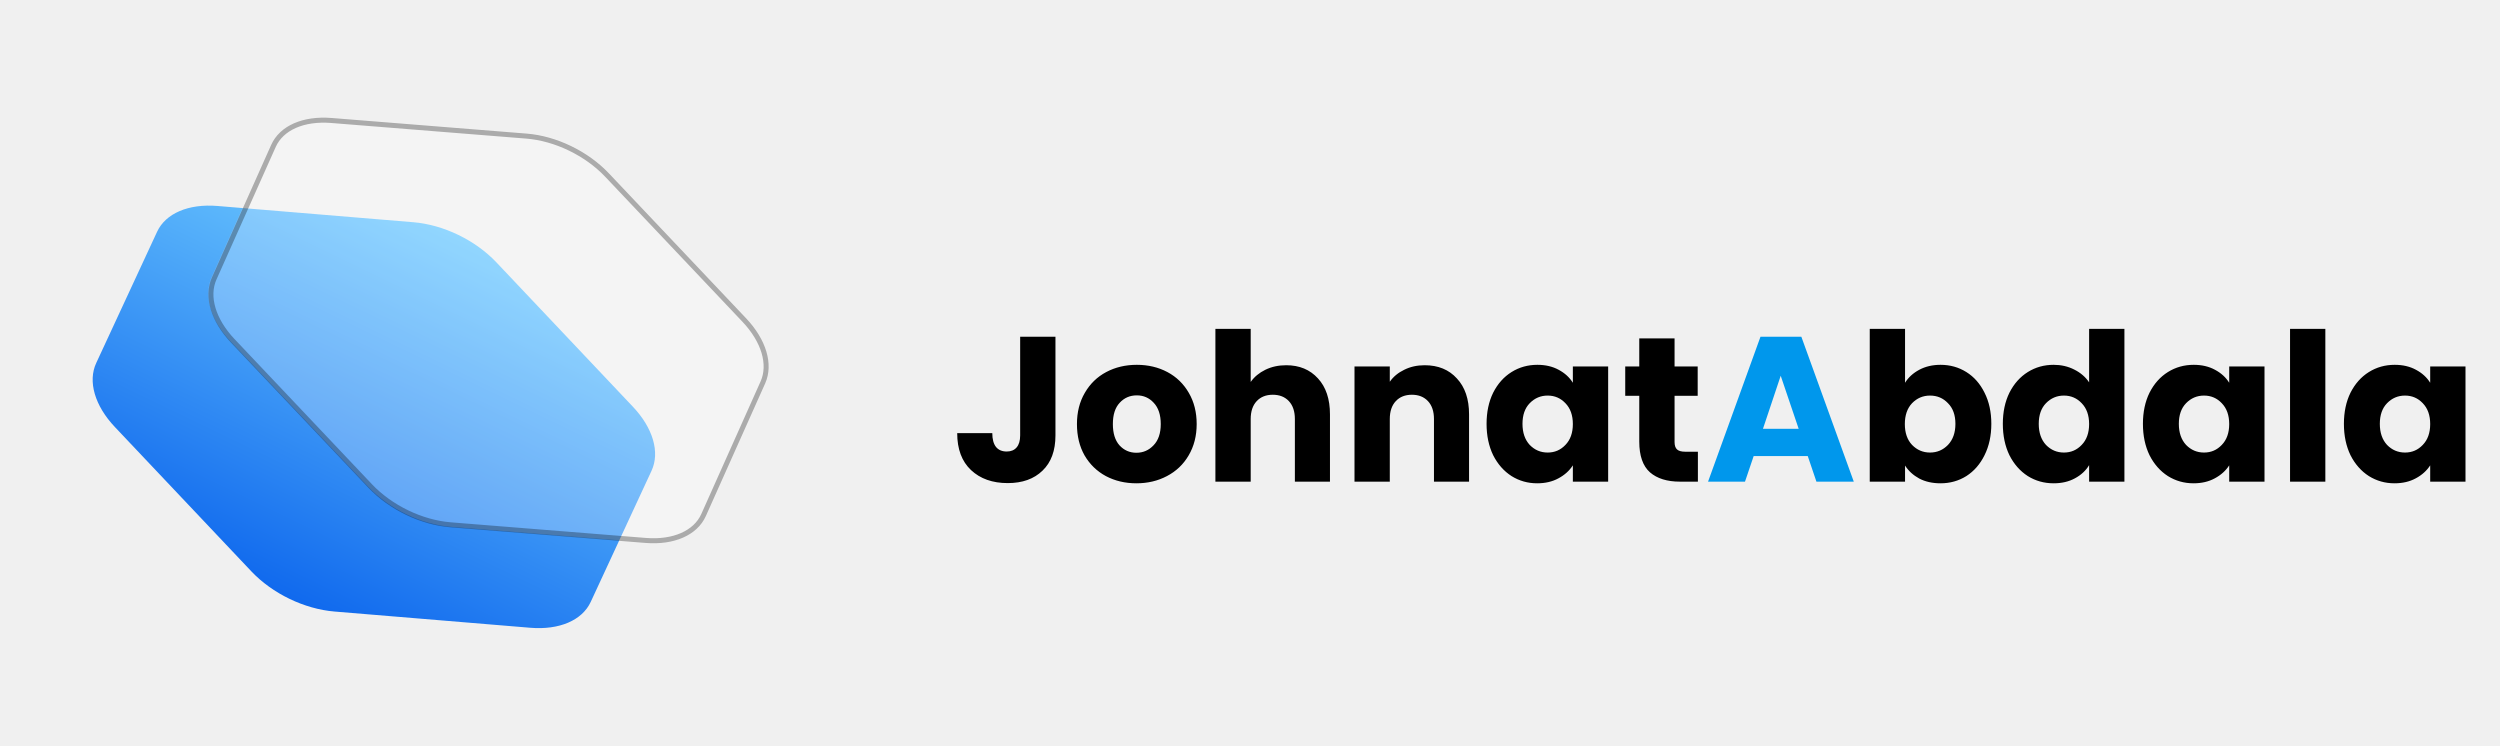
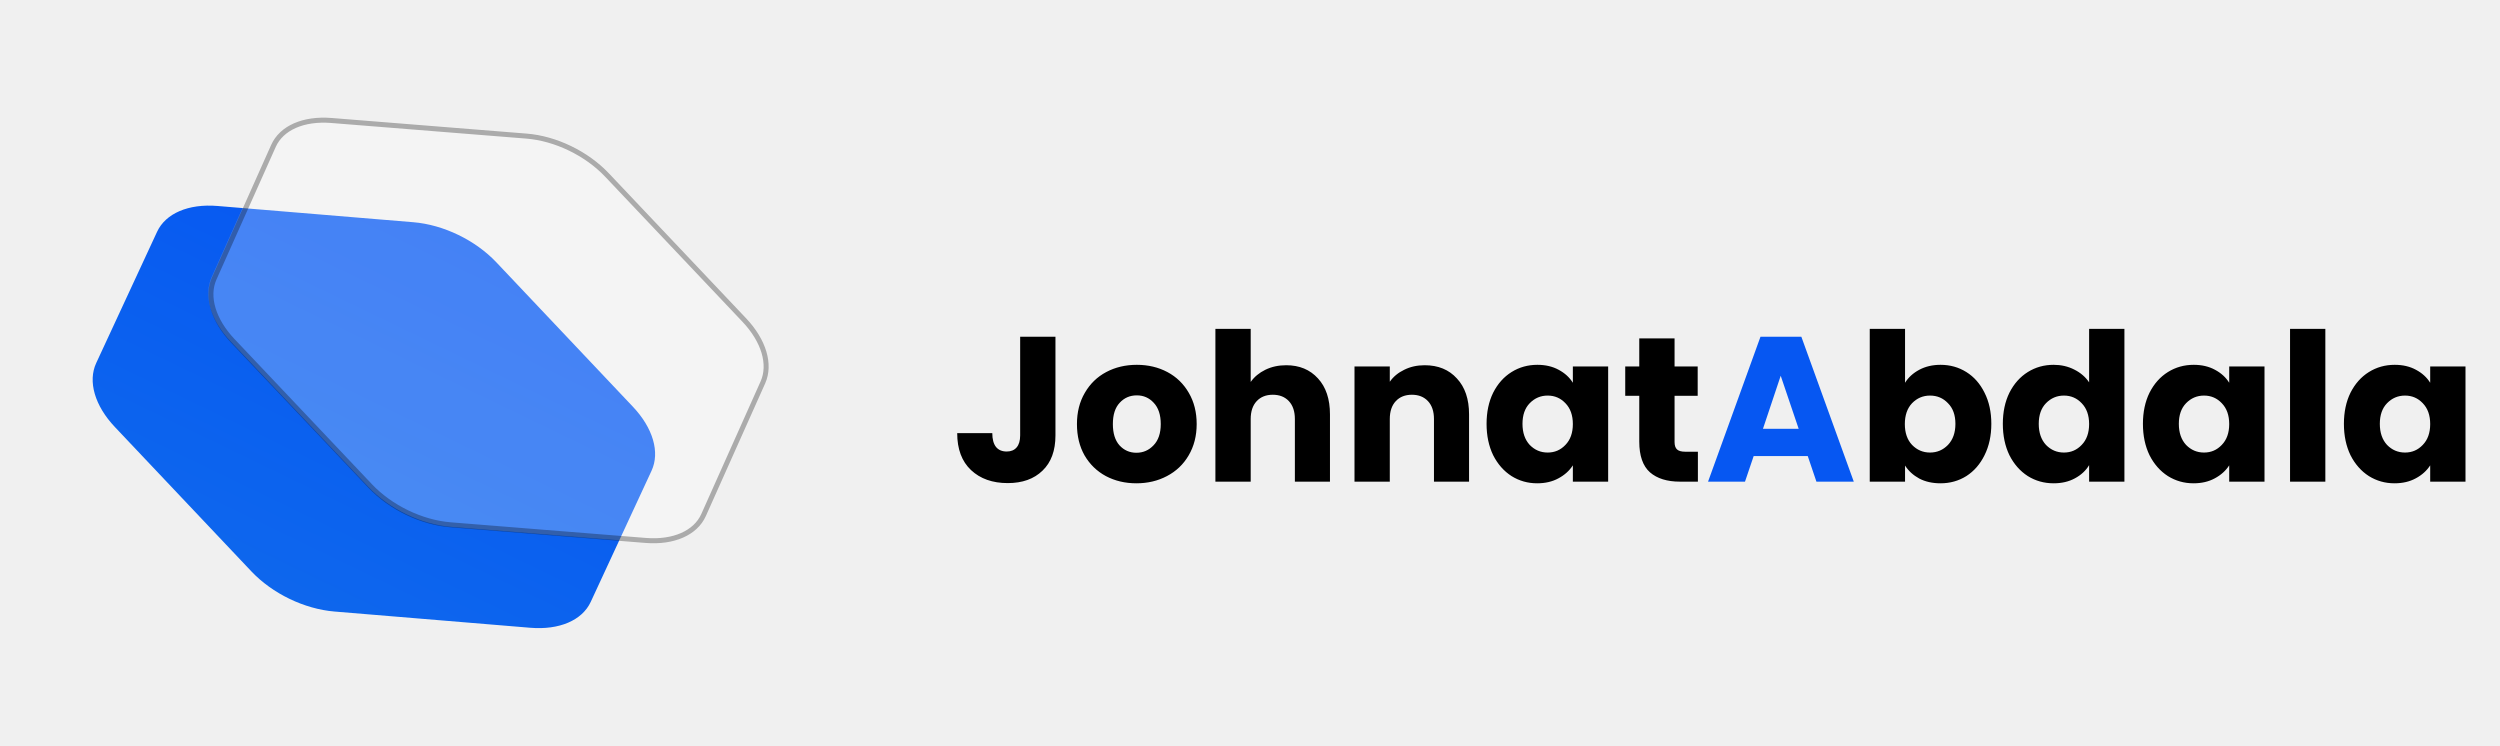
<svg xmlns="http://www.w3.org/2000/svg" width="218" height="65" viewBox="0 0 218 65" fill="none">
  <path d="M92.036 29.364V37.968C92.036 39.3 91.658 40.326 90.902 41.046C90.158 41.766 89.15 42.126 87.878 42.126C86.546 42.126 85.478 41.748 84.674 40.992C83.87 40.236 83.468 39.162 83.468 37.77H86.528C86.528 38.298 86.636 38.7 86.852 38.976C87.068 39.24 87.38 39.372 87.788 39.372C88.16 39.372 88.448 39.252 88.652 39.012C88.856 38.772 88.958 38.424 88.958 37.968V29.364H92.036ZM99.094 42.144C98.11 42.144 97.222 41.934 96.43 41.514C95.65 41.094 95.032 40.494 94.576 39.714C94.132 38.934 93.91 38.022 93.91 36.978C93.91 35.946 94.138 35.04 94.594 34.26C95.05 33.468 95.674 32.862 96.466 32.442C97.258 32.022 98.146 31.812 99.13 31.812C100.114 31.812 101.002 32.022 101.794 32.442C102.586 32.862 103.21 33.468 103.666 34.26C104.122 35.04 104.35 35.946 104.35 36.978C104.35 38.01 104.116 38.922 103.648 39.714C103.192 40.494 102.562 41.094 101.758 41.514C100.966 41.934 100.078 42.144 99.094 42.144ZM99.094 39.48C99.682 39.48 100.18 39.264 100.588 38.832C101.008 38.4 101.218 37.782 101.218 36.978C101.218 36.174 101.014 35.556 100.606 35.124C100.21 34.692 99.718 34.476 99.13 34.476C98.53 34.476 98.032 34.692 97.636 35.124C97.24 35.544 97.042 36.162 97.042 36.978C97.042 37.782 97.234 38.4 97.618 38.832C98.014 39.264 98.506 39.48 99.094 39.48ZM112.157 31.848C113.309 31.848 114.233 32.232 114.929 33C115.625 33.756 115.973 34.8 115.973 36.132V42H112.913V36.546C112.913 35.874 112.739 35.352 112.391 34.98C112.043 34.608 111.575 34.422 110.987 34.422C110.399 34.422 109.931 34.608 109.583 34.98C109.235 35.352 109.061 35.874 109.061 36.546V42H105.983V28.68H109.061V33.306C109.373 32.862 109.799 32.508 110.339 32.244C110.879 31.98 111.485 31.848 112.157 31.848ZM124.232 31.848C125.408 31.848 126.344 32.232 127.04 33C127.748 33.756 128.102 34.8 128.102 36.132V42H125.042V36.546C125.042 35.874 124.868 35.352 124.52 34.98C124.172 34.608 123.704 34.422 123.116 34.422C122.528 34.422 122.06 34.608 121.712 34.98C121.364 35.352 121.19 35.874 121.19 36.546V42H118.112V31.956H121.19V33.288C121.502 32.844 121.922 32.496 122.45 32.244C122.978 31.98 123.572 31.848 124.232 31.848ZM129.629 36.96C129.629 35.928 129.821 35.022 130.205 34.242C130.601 33.462 131.135 32.862 131.807 32.442C132.479 32.022 133.229 31.812 134.057 31.812C134.765 31.812 135.383 31.956 135.911 32.244C136.451 32.532 136.865 32.91 137.153 33.378V31.956H140.231V42H137.153V40.578C136.853 41.046 136.433 41.424 135.893 41.712C135.365 42 134.747 42.144 134.039 42.144C133.223 42.144 132.479 41.934 131.807 41.514C131.135 41.082 130.601 40.476 130.205 39.696C129.821 38.904 129.629 37.992 129.629 36.96ZM137.153 36.978C137.153 36.21 136.937 35.604 136.505 35.16C136.085 34.716 135.569 34.494 134.957 34.494C134.345 34.494 133.823 34.716 133.391 35.16C132.971 35.592 132.761 36.192 132.761 36.96C132.761 37.728 132.971 38.34 133.391 38.796C133.823 39.24 134.345 39.462 134.957 39.462C135.569 39.462 136.085 39.24 136.505 38.796C136.937 38.352 137.153 37.746 137.153 36.978ZM148.056 39.39V42H146.49C145.374 42 144.504 41.73 143.88 41.19C143.256 40.638 142.944 39.744 142.944 38.508V34.512H141.72V31.956H142.944V29.508H146.022V31.956H148.038V34.512H146.022V38.544C146.022 38.844 146.094 39.06 146.238 39.192C146.382 39.324 146.622 39.39 146.958 39.39H148.056ZM166.12 33.378C166.408 32.91 166.822 32.532 167.362 32.244C167.902 31.956 168.52 31.812 169.216 31.812C170.044 31.812 170.794 32.022 171.466 32.442C172.138 32.862 172.666 33.462 173.05 34.242C173.446 35.022 173.644 35.928 173.644 36.96C173.644 37.992 173.446 38.904 173.05 39.696C172.666 40.476 172.138 41.082 171.466 41.514C170.794 41.934 170.044 42.144 169.216 42.144C168.508 42.144 167.89 42.006 167.362 41.73C166.834 41.442 166.42 41.064 166.12 40.596V42H163.042V28.68H166.12V33.378ZM170.512 36.96C170.512 36.192 170.296 35.592 169.864 35.16C169.444 34.716 168.922 34.494 168.298 34.494C167.686 34.494 167.164 34.716 166.732 35.16C166.312 35.604 166.102 36.21 166.102 36.978C166.102 37.746 166.312 38.352 166.732 38.796C167.164 39.24 167.686 39.462 168.298 39.462C168.91 39.462 169.432 39.24 169.864 38.796C170.296 38.34 170.512 37.728 170.512 36.96ZM174.647 36.96C174.647 35.928 174.839 35.022 175.223 34.242C175.619 33.462 176.153 32.862 176.825 32.442C177.497 32.022 178.247 31.812 179.075 31.812C179.735 31.812 180.335 31.95 180.875 32.226C181.427 32.502 181.859 32.874 182.171 33.342V28.68H185.249V42H182.171V40.56C181.883 41.04 181.469 41.424 180.929 41.712C180.401 42 179.783 42.144 179.075 42.144C178.247 42.144 177.497 41.934 176.825 41.514C176.153 41.082 175.619 40.476 175.223 39.696C174.839 38.904 174.647 37.992 174.647 36.96ZM182.171 36.978C182.171 36.21 181.955 35.604 181.523 35.16C181.103 34.716 180.587 34.494 179.975 34.494C179.363 34.494 178.841 34.716 178.409 35.16C177.989 35.592 177.779 36.192 177.779 36.96C177.779 37.728 177.989 38.34 178.409 38.796C178.841 39.24 179.363 39.462 179.975 39.462C180.587 39.462 181.103 39.24 181.523 38.796C181.955 38.352 182.171 37.746 182.171 36.978ZM186.863 36.96C186.863 35.928 187.055 35.022 187.439 34.242C187.835 33.462 188.369 32.862 189.041 32.442C189.713 32.022 190.463 31.812 191.291 31.812C191.999 31.812 192.617 31.956 193.145 32.244C193.685 32.532 194.099 32.91 194.387 33.378V31.956H197.465V42H194.387V40.578C194.087 41.046 193.667 41.424 193.127 41.712C192.599 42 191.981 42.144 191.273 42.144C190.457 42.144 189.713 41.934 189.041 41.514C188.369 41.082 187.835 40.476 187.439 39.696C187.055 38.904 186.863 37.992 186.863 36.96ZM194.387 36.978C194.387 36.21 194.171 35.604 193.739 35.16C193.319 34.716 192.803 34.494 192.191 34.494C191.579 34.494 191.057 34.716 190.625 35.16C190.205 35.592 189.995 36.192 189.995 36.96C189.995 37.728 190.205 38.34 190.625 38.796C191.057 39.24 191.579 39.462 192.191 39.462C192.803 39.462 193.319 39.24 193.739 38.796C194.171 38.352 194.387 37.746 194.387 36.978ZM202.77 28.68V42H199.692V28.68H202.77ZM204.389 36.96C204.389 35.928 204.581 35.022 204.965 34.242C205.361 33.462 205.895 32.862 206.567 32.442C207.239 32.022 207.989 31.812 208.817 31.812C209.525 31.812 210.143 31.956 210.671 32.244C211.211 32.532 211.625 32.91 211.913 33.378V31.956H214.991V42H211.913V40.578C211.613 41.046 211.193 41.424 210.653 41.712C210.125 42 209.507 42.144 208.799 42.144C207.983 42.144 207.239 41.934 206.567 41.514C205.895 41.082 205.361 40.476 204.965 39.696C204.581 38.904 204.389 37.992 204.389 36.96ZM211.913 36.978C211.913 36.21 211.697 35.604 211.265 35.16C210.845 34.716 210.329 34.494 209.717 34.494C209.105 34.494 208.583 34.716 208.151 35.16C207.731 35.592 207.521 36.192 207.521 36.96C207.521 37.728 207.731 38.34 208.151 38.796C208.583 39.24 209.105 39.462 209.717 39.462C210.329 39.462 210.845 39.24 211.265 38.796C211.697 38.352 211.913 37.746 211.913 36.978Z" fill="black" />
-   <path d="M157.636 39.768H152.92L152.164 42H148.942L153.514 29.364H157.078L161.65 42H158.392L157.636 39.768ZM156.844 37.392L155.278 32.766L153.73 37.392H156.844Z" fill="#0097EC" />
-   <path d="M36.039 19.377C38.67 19.595 41.454 20.94 43.287 22.879L55.189 35.467C56.943 37.322 57.561 39.441 56.816 41.046L51.509 52.49C50.764 54.095 48.767 54.95 46.25 54.742L29.167 53.326C26.536 53.107 23.752 51.762 21.919 49.823L10.017 37.235C8.263 35.38 7.645 33.261 8.39 31.656L13.697 20.212C14.441 18.607 16.439 17.752 18.956 17.96L36.039 19.377Z" fill="url(#paint0_linear_424_132)" />
-   <g filter="url(#filter0_b_424_132)">
-     <path d="M45.849 11.69C48.47 11.9 51.255 13.245 53.099 15.194L65.069 27.838C66.832 29.701 67.469 31.834 66.744 33.454L61.575 45.015C60.85 46.635 58.872 47.504 56.366 47.303L39.351 45.942C36.73 45.732 33.944 44.386 32.1 42.438L20.131 29.793C18.367 27.93 17.731 25.798 18.456 24.178L23.625 12.616C24.349 10.996 26.327 10.127 28.834 10.328L45.849 11.69Z" fill="white" fill-opacity="0.25" />
-     <path d="M52.931 15.262L64.901 27.907C66.609 29.712 67.225 31.778 66.524 33.347L61.354 44.908C60.653 46.478 58.736 47.32 56.308 47.126L39.293 45.764C36.754 45.56 34.055 44.256 32.269 42.369L20.299 29.724C18.59 27.92 17.974 25.854 18.676 24.284L23.845 12.723C24.547 11.153 26.464 10.311 28.892 10.506L45.906 11.868C48.446 12.071 51.144 13.375 52.931 15.262Z" stroke="black" stroke-opacity="0.3" stroke-width="0.437" />
+   <path d="M157.636 39.768H152.92L152.164 42H148.942L153.514 29.364H157.078L161.65 42H158.392L157.636 39.768ZM156.844 37.392L155.278 32.766L153.73 37.392H156.844Z" fill="#0657F2" />
+   <path d="M36.039 19.377C38.67 19.595 41.454 20.94 43.287 22.879L55.189 35.467C56.943 37.322 57.561 39.441 56.816 41.046L51.509 52.49C50.764 54.095 48.767 54.95 46.25 54.742L29.167 53.326C26.536 53.107 23.752 51.762 21.919 49.823L10.017 37.235C8.263 35.38 7.645 33.261 8.39 31.656L13.697 20.212C14.441 18.607 16.439 17.752 18.956 17.96L36.039 19.377Z" fill="url(#paint0_linear_785_9)" />
+   <g filter="url(#filter0_b_785_9)">
+     <path d="M45.849 11.69C48.47 11.9 51.255 13.245 53.099 15.194L65.069 27.838C66.832 29.701 67.469 31.834 66.744 33.454L61.575 45.015C60.851 46.635 58.872 47.504 56.366 47.303L39.351 45.942C36.73 45.732 33.945 44.386 32.1 42.438L20.131 29.793C18.367 27.93 17.731 25.798 18.456 24.178L23.625 12.616C24.349 10.996 26.328 10.127 28.834 10.328L45.849 11.69Z" fill="white" fill-opacity="0.25" />
+     <path d="M45.907 11.868C48.446 12.071 51.145 13.375 52.931 15.262L64.901 27.907C66.609 29.712 67.225 31.778 66.524 33.347L61.354 44.908C60.653 46.478 58.736 47.32 56.308 47.126L39.293 45.764C36.754 45.56 34.055 44.256 32.269 42.369L20.299 29.724C18.591 27.92 17.974 25.854 18.676 24.284L23.845 12.723C24.547 11.153 26.464 10.311 28.892 10.506L45.907 11.868Z" stroke="black" stroke-opacity="0.3" stroke-width="0.437" />
  </g>
  <defs>
-     <filter id="filter0_b_424_132" x="15.162" y="7.299" width="54.877" height="43.033" filterUnits="userSpaceOnUse" color-interpolation-filters="sRGB">
+     <filter id="filter0_b_785_9" x="15.162" y="7.299" width="54.876" height="43.033" filterUnits="userSpaceOnUse" color-interpolation-filters="sRGB">
      <feFlood flood-opacity="0" result="BackgroundImageFix" />
      <feGaussianBlur in="BackgroundImageFix" stdDeviation="1.5" />
-       <feComposite in2="SourceAlpha" operator="in" result="effect1_backgroundBlur_424_132" />
-       <feBlend mode="normal" in="SourceGraphic" in2="effect1_backgroundBlur_424_132" result="shape" />
+       <feComposite in2="SourceAlpha" operator="in" result="effect1_backgroundBlur_785_9" />
+       <feBlend mode="normal" in="SourceGraphic" in2="effect1_backgroundBlur_785_9" result="shape" />
    </filter>
-     <linearGradient id="paint0_linear_424_132" x1="40.311" y1="19.731" x2="24.372" y2="52.719" gradientUnits="userSpaceOnUse">
-       <stop stop-color="#6FCBFF" />
+     <linearGradient id="paint0_linear_785_9" x1="40.311" y1="19.731" x2="24.372" y2="52.719" gradientUnits="userSpaceOnUse">
+       <stop stop-color="#0657F2" />
      <stop offset="1" stop-color="#0E67ED" />
    </linearGradient>
  </defs>
</svg>
